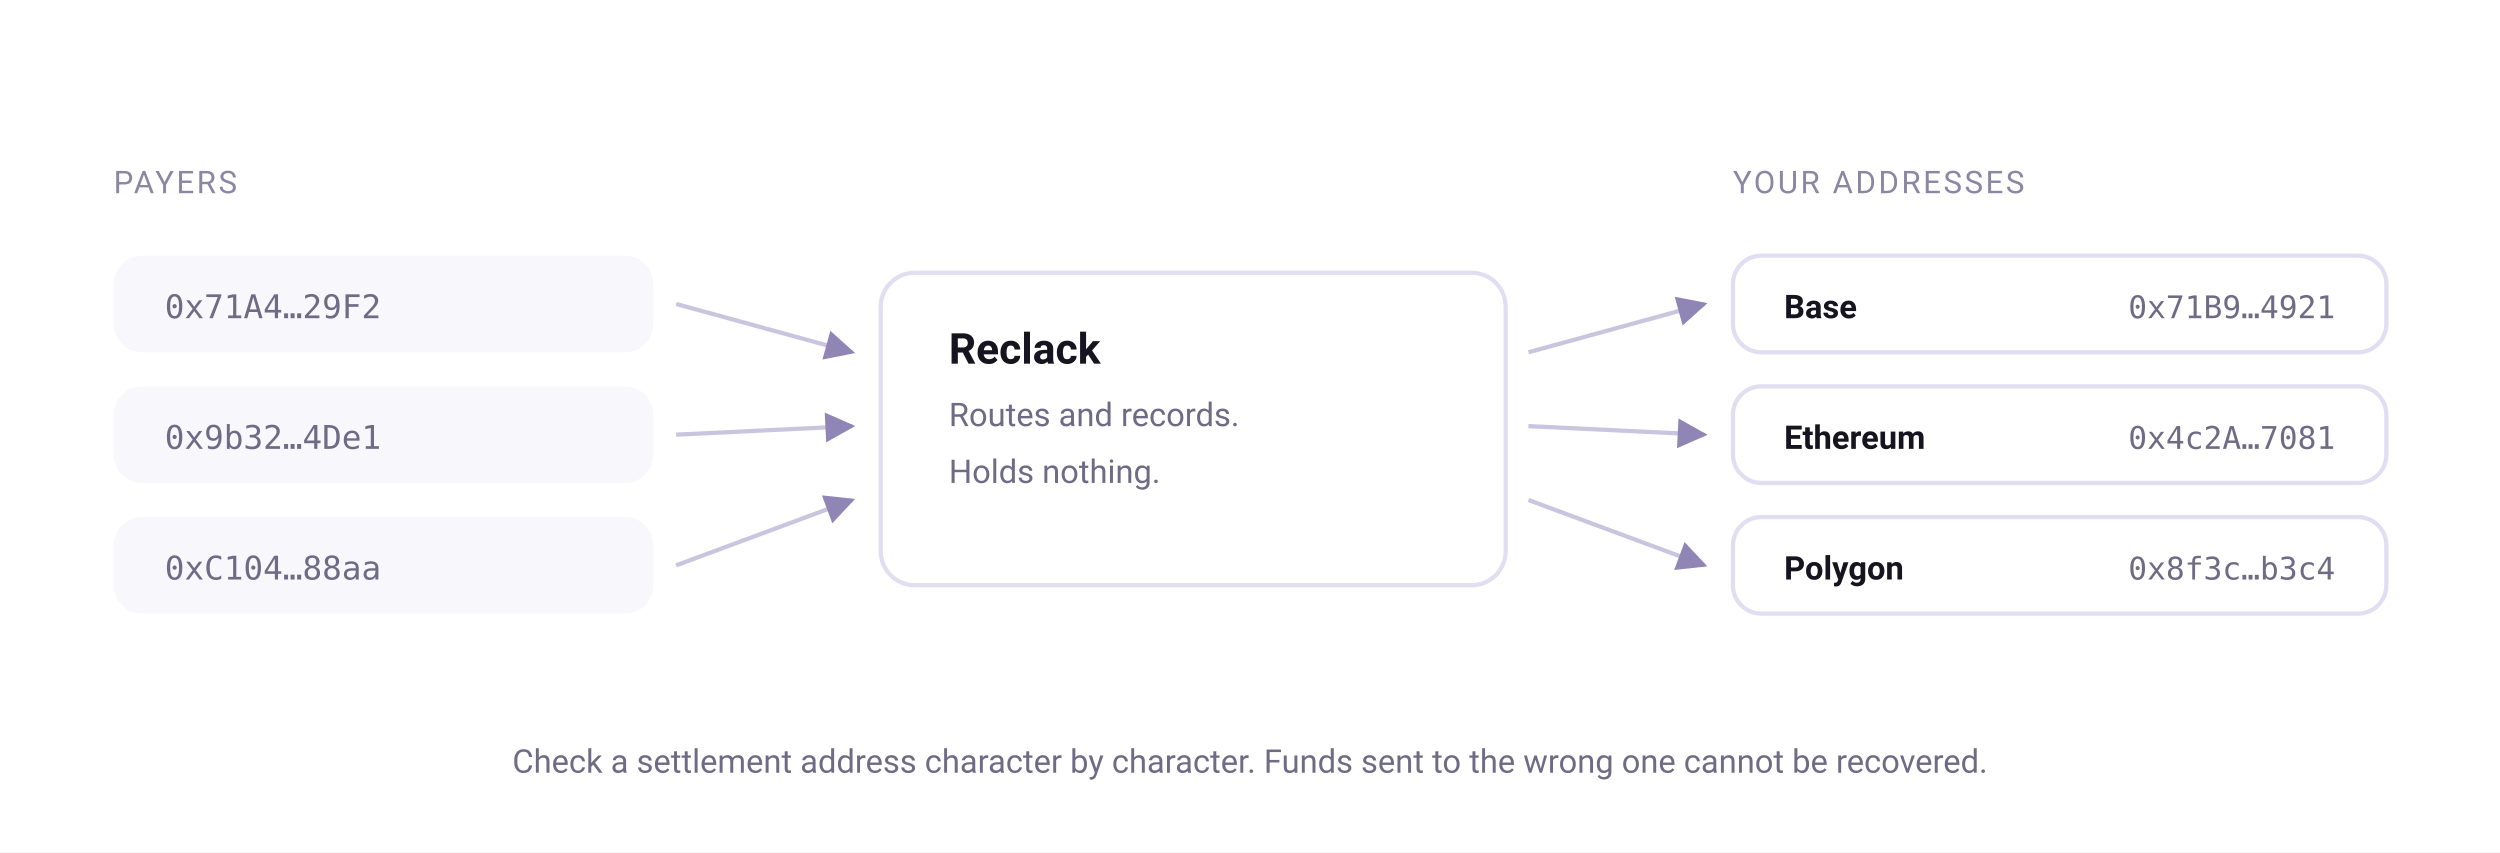
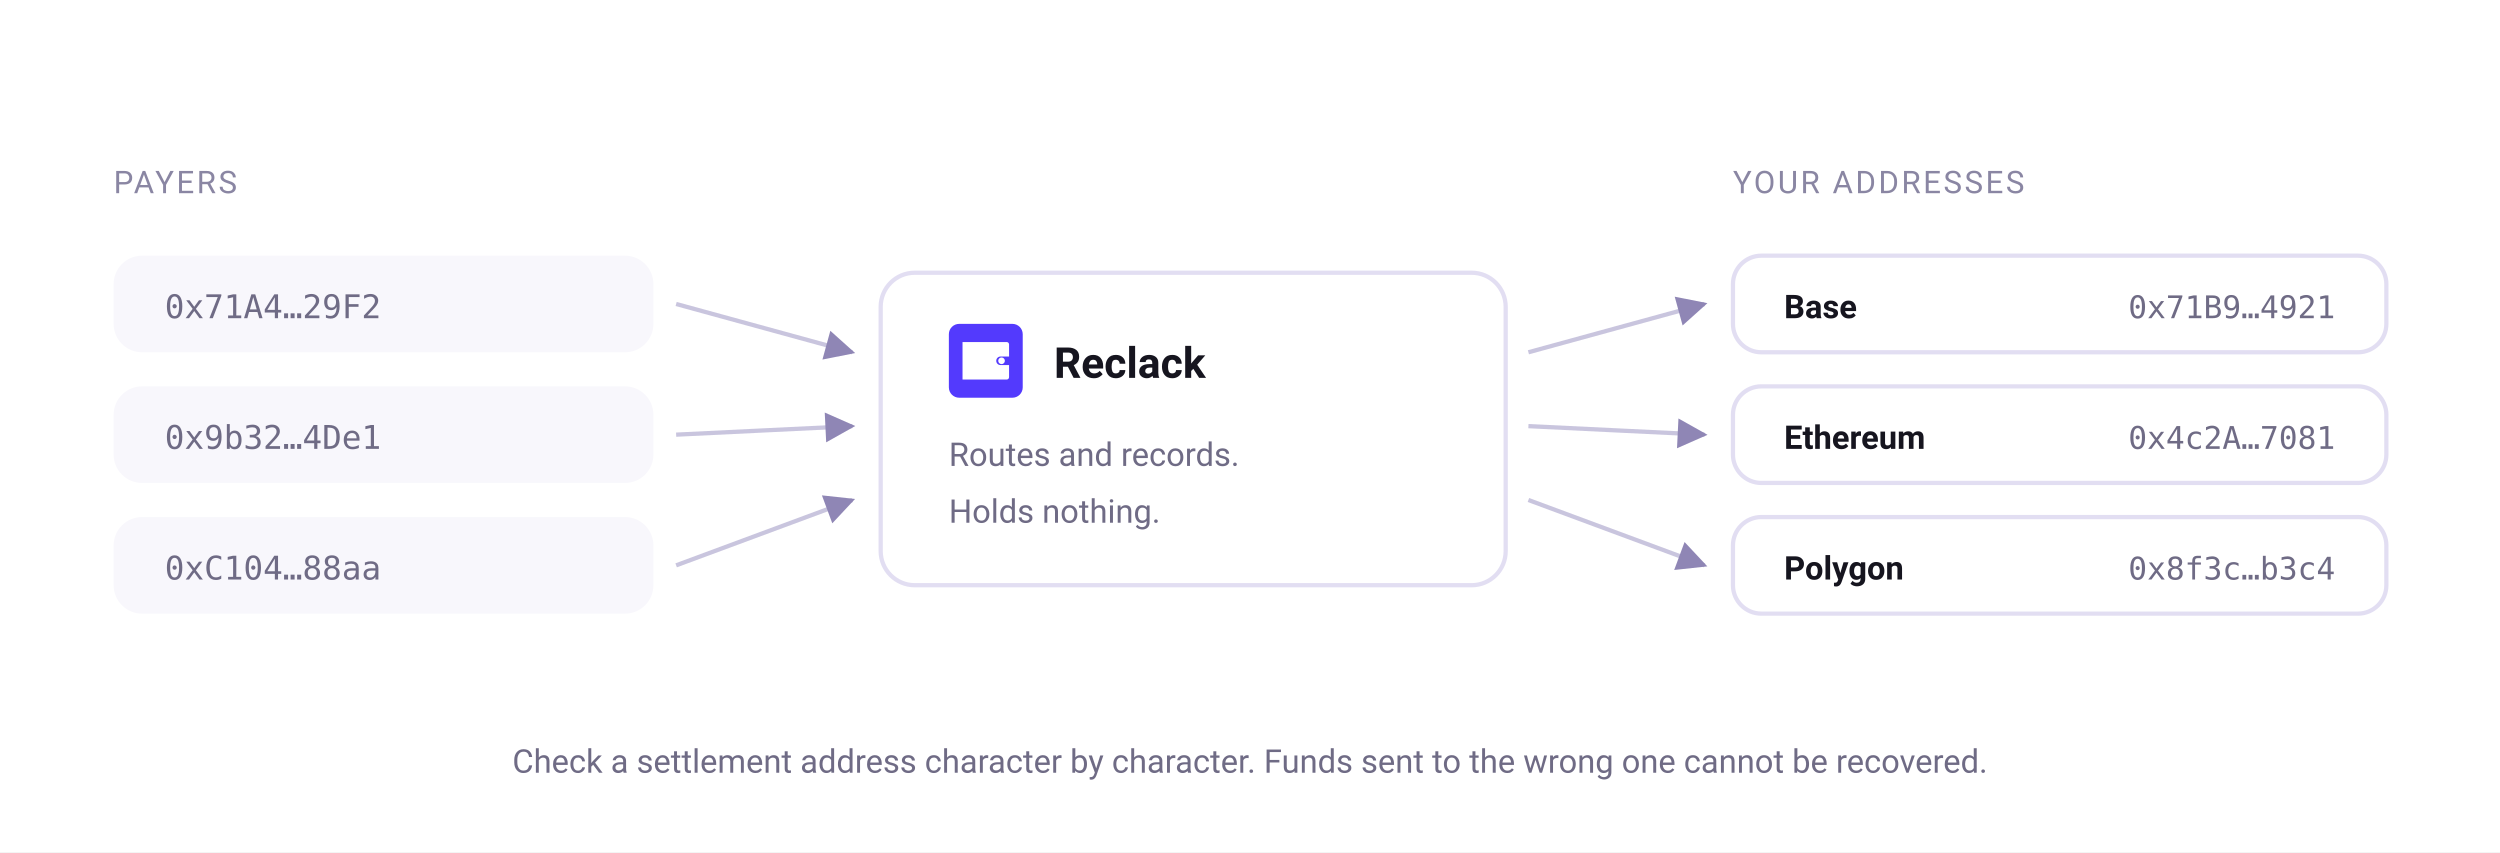
<svg xmlns="http://www.w3.org/2000/svg" viewBox="0 0 880 300" width="880" height="300" role="img" aria-label="Payments settle to the address you registered for each network">
  <defs>
    <marker id="a2" viewBox="0 0 10 10" refX="9" refY="5" markerWidth="7" markerHeight="7" orient="auto-start-reverse">
      <path d="M 0 0 L 10 5 L 0 10 z" fill="#8f86b5" />
    </marker>
    <style>
      .t { font-family: ui-sans-serif, system-ui, -apple-system, Segoe UI, Roboto, sans-serif; }
      .m { font-family: ui-monospace, SFMono-Regular, Menlo, monospace; }
      .ttl { font-size: 13.5px; font-weight: 600; fill: #16151f; }
      .big { font-size: 15px; font-weight: 600; fill: #16151f; }
      .who { font-size: 11px; fill: #8a86a3; letter-spacing: 0.08em; }
      .note { font-size: 11.5px; fill: #6f6b85; }
      .mono { font-size: 11.5px; fill: #16151f; }
      .monom { font-size: 11.5px; fill: #6f6b85; }
      .rail { stroke: #e2def2; stroke-width: 2; }
      .dot { fill: #533afd; }
      .edge { stroke: #c9c5de; stroke-width: 1.5; fill: none; marker-end: url(#a2); }
    </style>
  </defs>
  <rect width="880" height="300" fill="#ffffff" />
  <g class="t">
    <text class="who" x="40" y="68">PAYERS</text>
    <rect x="40" y="90" width="190" height="34" rx="10" fill="#f8f7fc" />
    <text class="m" x="58" y="112" font-size="11.5" fill="#6f6b85">0x71A4…29F2</text>
    <path class="edge" d="M238,107 L300,124" />
    <rect x="40" y="136" width="190" height="34" rx="10" fill="#f8f7fc" />
    <text class="m" x="58" y="158" font-size="11.5" fill="#6f6b85">0x9b32…4De1</text>
    <path class="edge" d="M238,153 L300,150" />
    <rect x="40" y="182" width="190" height="34" rx="10" fill="#f8f7fc" />
    <text class="m" x="58" y="204" font-size="11.5" fill="#6f6b85">0xC104…88aa</text>
    <path class="edge" d="M238,199 L300,176" />
    <rect x="310" y="96" width="220" height="110" rx="12" fill="#ffffff" stroke="#e2def2" stroke-width="1.5" />
-     <text class="big" x="334" y="128">Reclack</text>
-     <text class="note" x="334" y="150">Routes and records.</text>
-     <text class="note" x="334" y="170">Holds nothing.</text>
+     <g transform="translate(334,114) scale(0.26)">
+       <rect width="100" height="100" rx="14" fill="#533afd" />
+       <g transform="translate(18.50,24.61) scale(0.7) translate(-5,-13.72)">
+         <path d="m 5,13.72 0,72.551 85.408,0 c 2.544,0 4.592,-2.048 4.592,-4.592 l 0,-23.418 -16.531,0 c -4.579,0 -8.265,-3.686 -8.265,-8.265 0,-4.579 3.686,-8.265 8.265,-8.265 l 16.531,0 0,-23.418 c 0,-2.544 -2.048,-4.592 -4.592,-4.592 z m 75.469,29.847 c -3.55,0 -6.429,2.878 -6.429,6.429 0,3.55 2.878,6.429 6.429,6.429 3.55,0 6.429,-2.878 6.429,-6.429 0,-3.551 -2.878,-6.429 -6.429,-6.429 z" fill="#ffffff" />
+       </g>
+     </g>
+     <text class="big" x="371" y="133">Reclack</text>
+     <text class="note" x="334" y="164">Routes and records.</text>
+     <text class="note" x="334" y="184">Holds nothing.</text>
    <text class="who" x="610" y="68">YOUR ADDRESSES</text>
    <rect x="610" y="90" width="230" height="34" rx="10" fill="#ffffff" stroke="#e2def2" stroke-width="1.5" />
    <text class="t" x="628" y="112" font-size="11.5" fill="#16151f" font-weight="600">Base</text>
    <text class="m" x="822" y="112" text-anchor="end" font-size="11" fill="#6f6b85">0x71B9…4921</text>
    <path class="edge" d="M538,124 L600,107" />
    <rect x="610" y="136" width="230" height="34" rx="10" fill="#ffffff" stroke="#e2def2" stroke-width="1.5" />
    <text class="t" x="628" y="158" font-size="11.5" fill="#16151f" font-weight="600">Ethereum</text>
    <text class="m" x="822" y="158" text-anchor="end" font-size="11" fill="#6f6b85">0x4c2A…7081</text>
    <path class="edge" d="M538,150 L600,153" />
    <rect x="610" y="182" width="230" height="34" rx="10" fill="#ffffff" stroke="#e2def2" stroke-width="1.5" />
    <text class="t" x="628" y="204" font-size="11.5" fill="#16151f" font-weight="600">Polygon</text>
    <text class="m" x="822" y="204" text-anchor="end" font-size="11" fill="#6f6b85">0x8f3c…b3c4</text>
    <path class="edge" d="M538,176 L600,199" />
    <text class="note" x="440" y="272" text-anchor="middle">Check a settlement address character by character. Funds sent to the wrong one cannot be recovered.</text>
  </g>
</svg>
